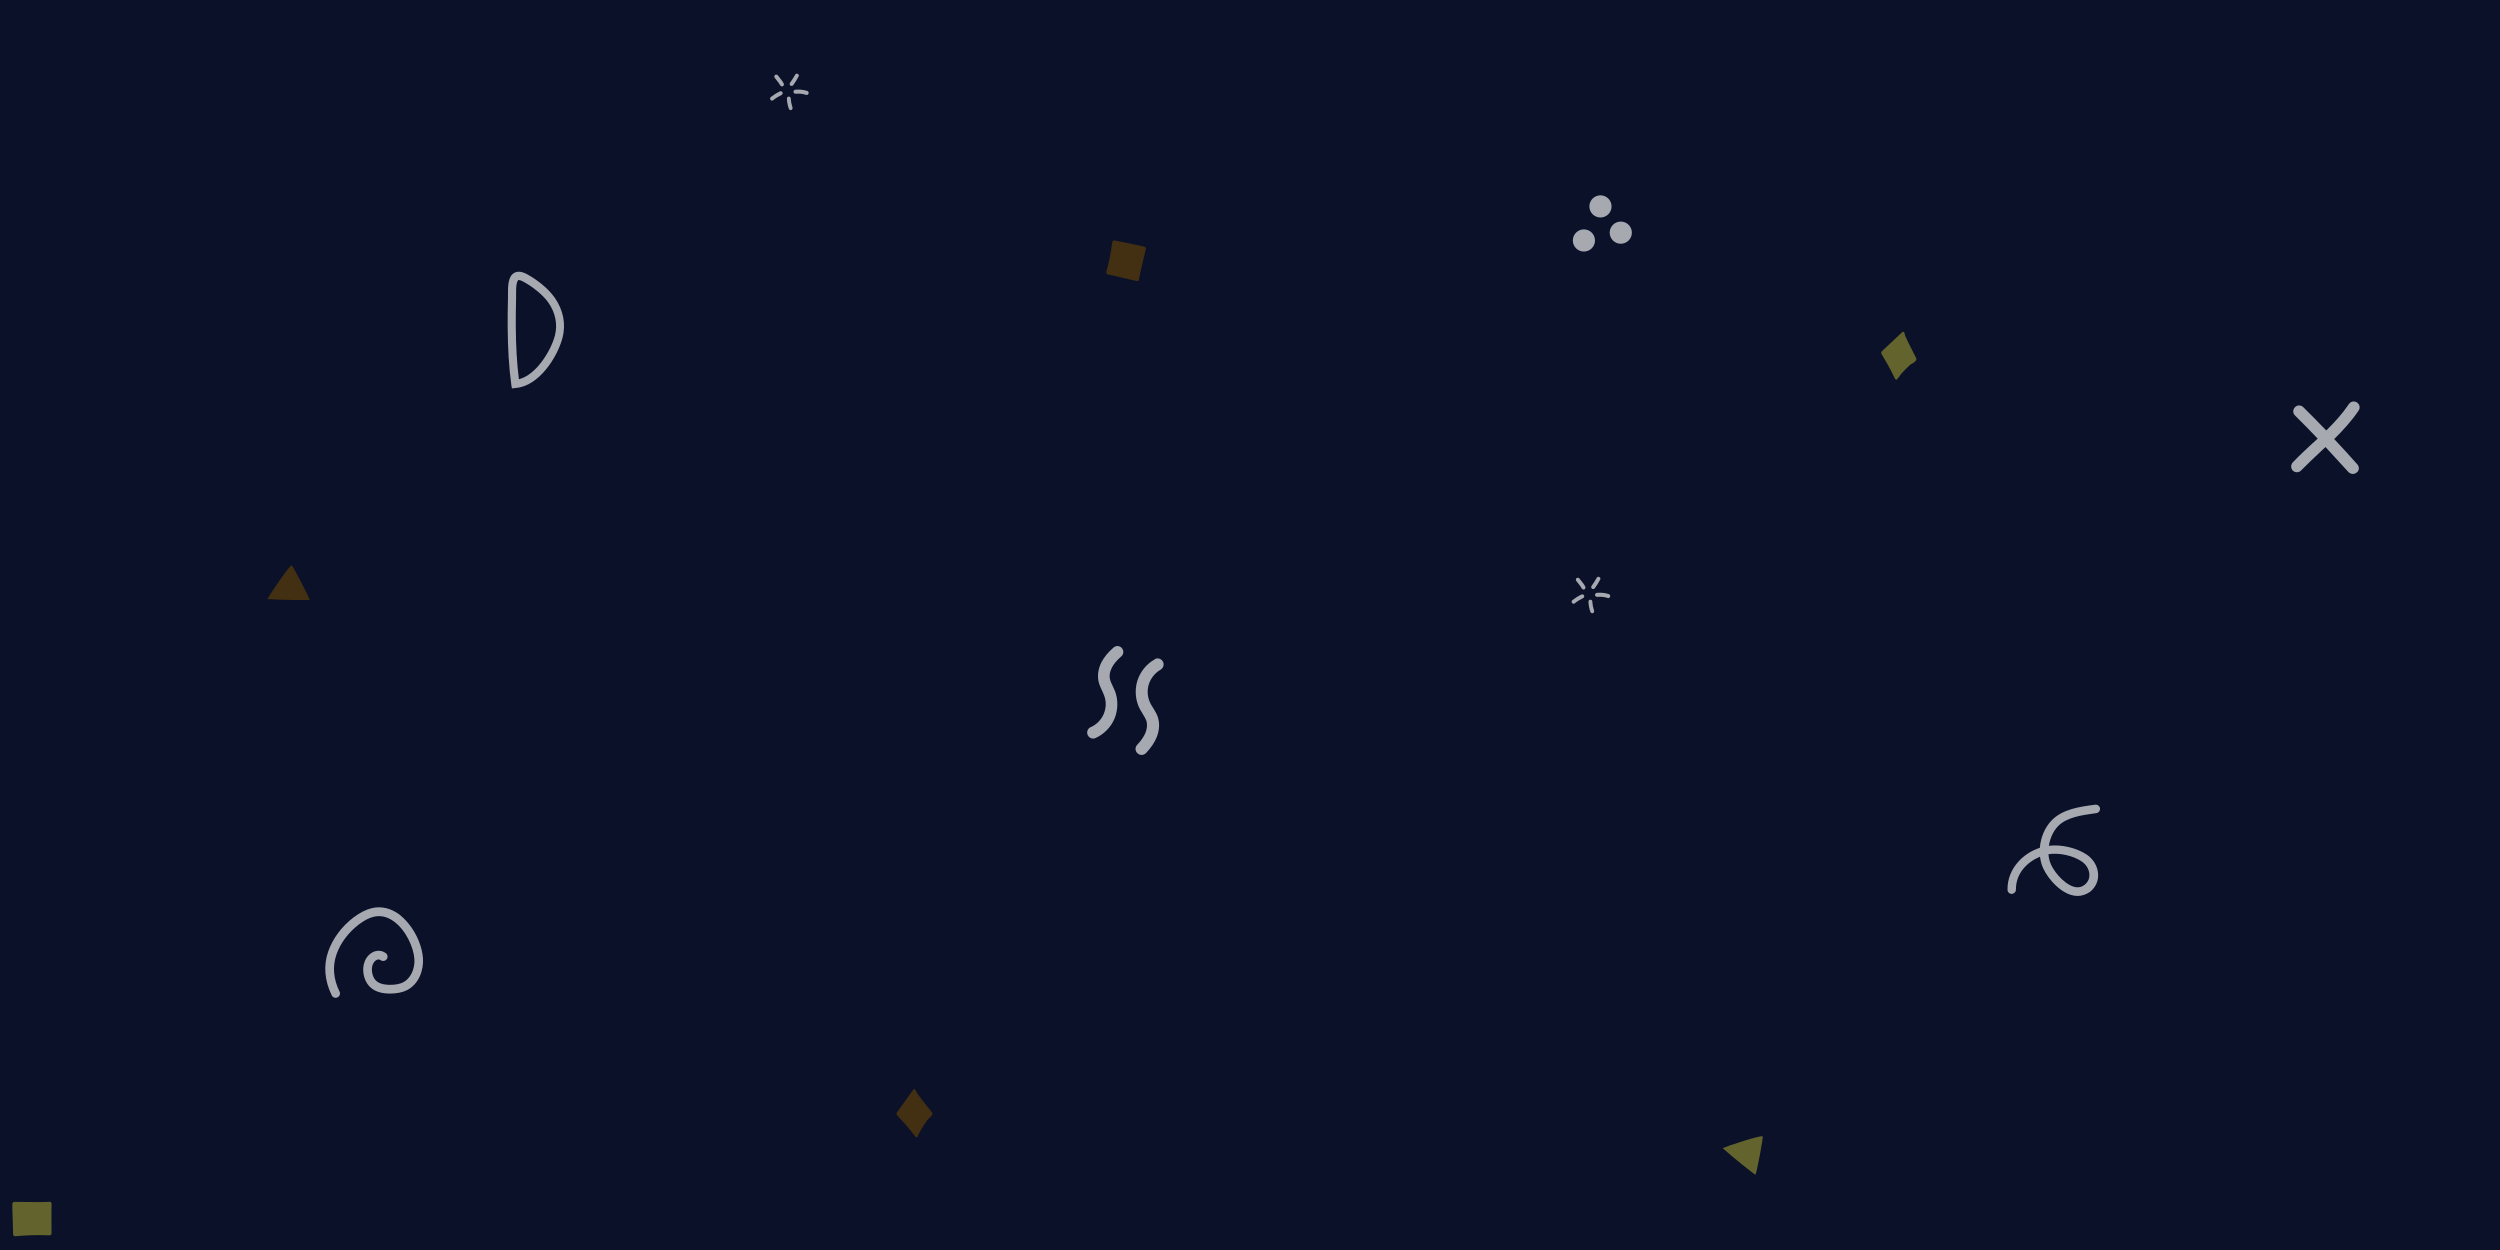
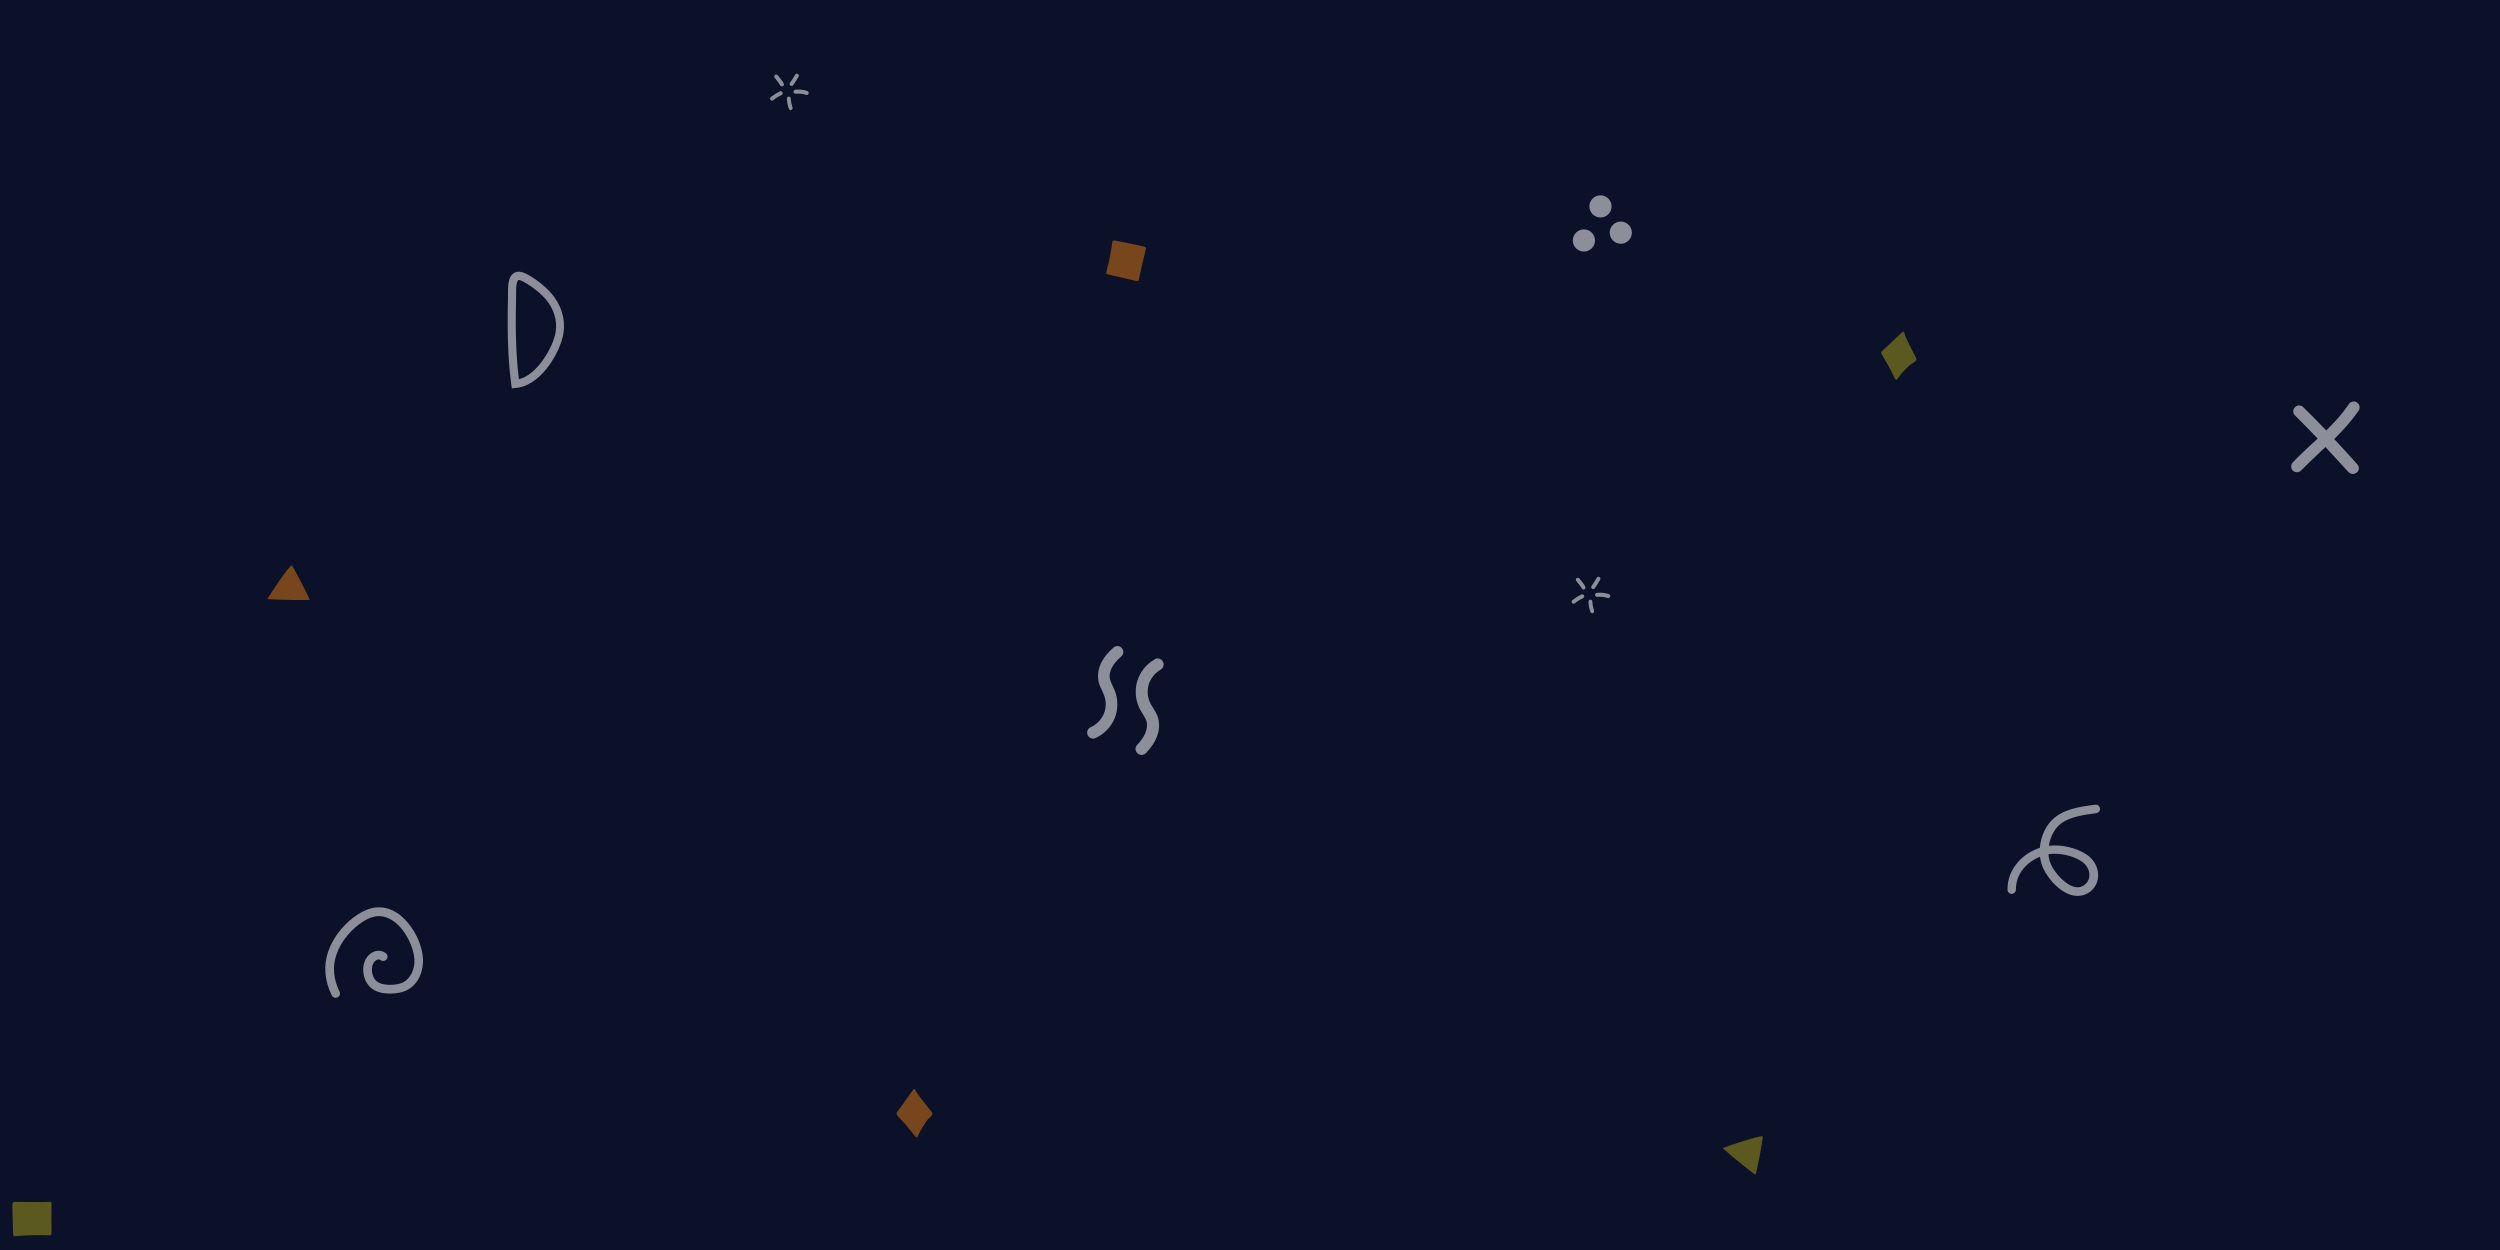
- <svg xmlns="http://www.w3.org/2000/svg" width="1600" height="800" viewBox="0 0 1600 800">
+ <svg xmlns="http://www.w3.org/2000/svg" width="1496" height="748" viewBox="0 0 1600 800">
  <rect fill="#0A1128" width="1600" height="800" />
-   <path fill="#63632E" d="M1102.5 734.8c2.5-1.2 24.8-8.6 25.6-7.5.5.7-3.9 23.8-4.6 24.5C1123.3 752.1 1107.5 739.5 1102.5 734.8zM1226.3 229.1c0-.1-4.9-9.4-7-14.2-.1-.3-.3-1.1-.4-1.6-.1-.4-.3-.7-.6-.9-.3-.2-.6-.1-.8.1l-13.1 12.3c0 0 0 0 0 0-.2.2-.3.5-.4.8 0 .3 0 .7.2 1 .1.1 1.4 2.5 2.1 3.6 2.4 3.7 6.5 12.1 6.5 12.2.2.3.4.5.7.6.3 0 .5-.1.7-.3 0 0 1.8-2.5 2.7-3.6 1.5-1.6 3-3.2 4.6-4.7 1.2-1.2 1.6-1.4 2.1-1.6.5-.3 1.1-.5 2.5-1.9C1226.5 230.4 1226.6 229.6 1226.3 229.1zM33 770.3C33 770.3 33 770.3 33 770.3c0-.7-.5-1.2-1.2-1.2-.1 0-.3 0-.4.1-1.6.2-14.3.1-22.2 0-.3 0-.6.1-.9.4-.2.2-.4.5-.4.9 0 .2 0 4.9.1 5.9l.4 13.6c0 .3.2.6.4.9.2.2.5.3.8.3 0 0 .1 0 .1 0 7.3-.7 14.7-.9 22-.6.3 0 .7-.1.9-.3.2-.2.4-.6.4-.9C32.9 783.3 32.9 776.2 33 770.3z" />
-   <path fill="#432F11" d="M171.1 383.4c1.3-2.5 14.3-22 15.6-21.6.8.3 11.5 21.2 11.5 22.1C198.1 384.2 177.9 384 171.1 383.4zM596.4 711.8c-.1-.1-6.7-8.2-9.7-12.5-.2-.3-.5-1-.7-1.5-.2-.4-.4-.7-.7-.8-.3-.1-.6 0-.8.3L574 712c0 0 0 0 0 0-.2.2-.2.5-.2.9 0 .3.2.7.4.9.1.1 1.8 2.2 2.8 3.1 3.1 3.1 8.8 10.5 8.9 10.6.2.3.5.4.8.4.3 0 .5-.2.6-.5 0 0 1.2-2.8 2-4.1 1.1-1.9 2.3-3.7 3.5-5.5.9-1.4 1.3-1.7 1.7-2 .5-.4 1-.7 2.1-2.4C596.9 713.1 596.8 712.3 596.4 711.8zM727.5 179.9C727.5 179.9 727.5 179.9 727.5 179.9c.6.2 1.3-.2 1.4-.8 0-.1 0-.2 0-.4.2-1.4 2.8-12.6 4.5-19.5.1-.3 0-.6-.2-.8-.2-.3-.5-.4-.8-.5-.2 0-4.7-1.1-5.7-1.3l-13.4-2.7c-.3-.1-.7 0-.9.2-.2.2-.4.4-.5.6 0 0 0 .1 0 .1-.8 6.5-2.2 13.1-3.9 19.4-.1.3 0 .6.2.9.2.3.5.4.8.5C714.8 176.9 721.7 178.5 727.5 179.9zM728.5 178.1c-.1-.1-.2-.2-.4-.2C728.3 177.9 728.4 178 728.5 178.1z" />
-   <g fill-opacity="0.64" fill="#FFF">
+   <path fill="#5B5820" d="M1102.5 734.8c2.5-1.2 24.8-8.6 25.6-7.5.5.7-3.9 23.8-4.6 24.5C1123.3 752.1 1107.5 739.5 1102.5 734.8zM1226.3 229.1c0-.1-4.9-9.4-7-14.2-.1-.3-.3-1.1-.4-1.6-.1-.4-.3-.7-.6-.9-.3-.2-.6-.1-.8.1l-13.1 12.3c0 0 0 0 0 0-.2.2-.3.5-.4.8 0 .3 0 .7.2 1 .1.1 1.4 2.5 2.1 3.6 2.4 3.7 6.5 12.1 6.5 12.2.2.3.4.5.7.6.3 0 .5-.1.7-.3 0 0 1.8-2.5 2.7-3.6 1.5-1.6 3-3.2 4.6-4.7 1.2-1.2 1.6-1.4 2.1-1.6.5-.3 1.1-.5 2.5-1.9C1226.5 230.4 1226.6 229.6 1226.3 229.1zM33 770.3C33 770.3 33 770.3 33 770.3c0-.7-.5-1.2-1.2-1.2-.1 0-.3 0-.4.1-1.6.2-14.3.1-22.2 0-.3 0-.6.1-.9.4-.2.2-.4.5-.4.9 0 .2 0 4.9.1 5.9l.4 13.6c0 .3.2.6.4.9.2.2.5.3.8.3 0 0 .1 0 .1 0 7.3-.7 14.7-.9 22-.6.3 0 .7-.1.9-.3.2-.2.4-.6.4-.9C32.9 783.3 32.9 776.2 33 770.3z" />
+   <path fill="#77461C" d="M171.1 383.4c1.3-2.5 14.3-22 15.6-21.6.8.3 11.5 21.2 11.5 22.1C198.1 384.2 177.9 384 171.1 383.4zM596.4 711.8c-.1-.1-6.7-8.2-9.7-12.5-.2-.3-.5-1-.7-1.5-.2-.4-.4-.7-.7-.8-.3-.1-.6 0-.8.3L574 712c0 0 0 0 0 0-.2.2-.2.5-.2.9 0 .3.2.7.4.9.1.1 1.8 2.2 2.8 3.1 3.1 3.1 8.8 10.5 8.9 10.6.2.3.5.4.8.4.3 0 .5-.2.6-.5 0 0 1.2-2.8 2-4.1 1.1-1.9 2.3-3.7 3.5-5.5.9-1.4 1.3-1.7 1.7-2 .5-.4 1-.7 2.1-2.4C596.9 713.1 596.8 712.3 596.4 711.8zM727.5 179.9C727.5 179.9 727.5 179.9 727.5 179.9c.6.2 1.3-.2 1.4-.8 0-.1 0-.2 0-.4.2-1.4 2.8-12.6 4.5-19.5.1-.3 0-.6-.2-.8-.2-.3-.5-.4-.8-.5-.2 0-4.7-1.1-5.7-1.3l-13.4-2.7c-.3-.1-.7 0-.9.2-.2.2-.4.4-.5.6 0 0 0 .1 0 .1-.8 6.5-2.2 13.1-3.9 19.4-.1.3 0 .6.2.9.2.3.5.4.8.5C714.8 176.9 721.7 178.5 727.5 179.9zM728.5 178.1c-.1-.1-.2-.2-.4-.2C728.3 177.9 728.4 178 728.5 178.1z" />
+   <g fill-opacity="0.53" fill="#FFF">
    <path d="M699.6 472.7c-1.5 0-2.8-.8-3.5-2.3-.8-1.9 0-4.2 1.9-5 3.7-1.6 6.8-4.7 8.4-8.5 1.6-3.8 1.7-8.1.2-11.9-.3-.9-.8-1.8-1.2-2.8-.8-1.7-1.8-3.7-2.3-5.9-.9-4.1-.2-8.6 2-12.8 1.7-3.1 4.1-6.1 7.6-9.1 1.6-1.4 4-1.2 5.3.4 1.4 1.6 1.2 4-.4 5.3-2.8 2.5-4.7 4.7-5.9 7-1.4 2.6-1.9 5.3-1.3 7.6.3 1.4 1 2.8 1.7 4.3.5 1.1 1 2.2 1.5 3.3 2.1 5.6 2 12-.3 17.6-2.3 5.5-6.8 10.1-12.3 12.5C700.6 472.6 700.1 472.7 699.6 472.7zM740.4 421.4c1.5-.2 3 .5 3.8 1.9 1.1 1.8.4 4.2-1.4 5.3-3.7 2.1-6.4 5.6-7.6 9.5-1.2 4-.8 8.4 1.1 12.1.4.9 1 1.7 1.6 2.7 1 1.7 2.2 3.5 3 5.7 1.4 4 1.2 8.7-.6 13.2-1.4 3.4-3.5 6.6-6.8 10.1-1.5 1.6-3.9 1.7-5.5.2-1.6-1.4-1.7-3.9-.2-5.4 2.6-2.8 4.3-5.3 5.3-7.7 1.1-2.8 1.3-5.6.5-7.9-.5-1.3-1.3-2.7-2.2-4.1-.6-1-1.3-2.1-1.9-3.2-2.8-5.4-3.4-11.9-1.7-17.8 1.8-5.9 5.8-11 11.2-14C739.4 421.6 739.9 421.4 740.4 421.4zM261.3 590.9c5.7 6.8 9 15.7 9.4 22.4.5 7.3-2.4 16.4-10.2 20.4-3 1.5-6.7 2.2-11.2 2.2-7.9-.1-12.9-2.9-15.4-8.4-2.1-4.7-2.3-11.4 1.8-15.9 3.2-3.5 7.8-4.1 11.2-1.6 1.2.9 1.5 2.7.6 3.9-.9 1.2-2.7 1.5-3.9.6-1.8-1.3-3.6.6-3.8.8-2.4 2.6-2.1 7-.8 9.9 1.5 3.4 4.7 5 10.4 5.1 3.6 0 6.4-.5 8.6-1.6 4.7-2.4 7.7-8.6 7.2-15-.5-7.3-5.3-18.2-13-23.9-4.2-3.1-8.5-4.1-12.9-3.1-3.1.7-6.2 2.4-9.7 5-6.6 5.1-11.7 11.8-14.2 19-2.7 7.7-2.1 15.8 1.9 23.9.7 1.4.1 3.1-1.3 3.7-1.4.7-3.1.1-3.7-1.3-4.6-9.4-5.4-19.2-2.2-28.2 2.9-8.2 8.6-15.9 16.1-21.6 4.1-3.1 8-5.1 11.8-6 6-1.4 12 0 17.5 4C257.6 586.9 259.6 588.8 261.3 590.9z" />
    <circle cx="1013.7" cy="153.9" r="7.1" />
    <circle cx="1024.3" cy="132.1" r="7.1" />
    <circle cx="1037.3" cy="148.9" r="7.1" />
    <path d="M1508.7 297.2c-4.8-5.4-9.7-10.8-14.8-16.2 5.6-5.6 11.1-11.5 15.6-18.2 1.2-1.7.7-4.1-1-5.2-1.7-1.2-4.1-.7-5.2 1-4.2 6.2-9.1 11.6-14.5 16.9-4.8-5-9.7-10-14.7-14.9-1.5-1.5-3.9-1.5-5.3 0-1.5 1.5-1.5 3.9 0 5.3 4.9 4.8 9.7 9.8 14.5 14.8-1.1 1.1-2.3 2.2-3.5 3.2-4.1 3.8-8.4 7.8-12.4 12-1.4 1.5-1.4 3.8 0 5.3 0 0 0 0 0 0 1.5 1.4 3.9 1.4 5.3-.1 3.9-4 8.1-7.9 12.1-11.7 1.2-1.1 2.3-2.2 3.5-3.3 4.9 5.3 9.8 10.6 14.6 15.9.1.1.1.1.2.2 1.4 1.4 3.7 1.5 5.2.2C1510 301.2 1510.1 298.8 1508.7 297.2zM327.6 248.6l-.4-2.6c-1.5-11.1-2.2-23.2-2.3-37 0-5.5 0-11.5.2-18.5 0-.7 0-1.5 0-2.3 0-5 0-11.2 3.9-13.5 2.2-1.3 5.1-1 8.5.9 5.7 3.1 13.2 8.7 17.5 14.9 5.5 7.8 7.3 16.9 5 25.7-3.2 12.3-15 31-30 32.1L327.6 248.6zM332.1 179.2c-.2 0-.3 0-.4.1-.1.1-.7.5-1.1 2.7-.3 1.9-.3 4.2-.3 6.3 0 .8 0 1.7 0 2.4-.2 6.9-.2 12.8-.2 18.3.1 12.5.7 23.5 2 33.7 11-2.7 20.4-18.1 23-27.8 1.9-7.2.4-14.8-4.2-21.3l0 0C347 188.1 340 183 335 180.3 333.6 179.5 332.6 179.2 332.1 179.2zM516.3 60.8c-.1 0-.2 0-.4-.1-2.4-.7-4-.9-6.7-.7-.7 0-1.3-.5-1.4-1.2 0-.7.5-1.3 1.2-1.4 3.1-.2 4.9 0 7.6.8.7.2 1.1.9.9 1.6C517.3 60.4 516.8 60.8 516.3 60.8zM506.1 70.5c-.5 0-1-.3-1.2-.8-.8-2.1-1.2-4.3-1.3-6.6 0-.7.5-1.3 1.2-1.3.7 0 1.3.5 1.3 1.2.1 2 .5 3.9 1.1 5.8.2.7-.1 1.4-.8 1.6C506.4 70.5 506.2 70.5 506.1 70.5zM494.1 64.4c-.4 0-.8-.2-1-.5-.4-.6-.3-1.4.2-1.8 1.8-1.4 3.7-2.6 5.8-3.6.6-.3 1.4 0 1.7.6.3.6 0 1.4-.6 1.7-1.9.9-3.7 2-5.3 3.3C494.7 64.3 494.4 64.4 494.1 64.4zM500.5 55.3c-.5 0-.9-.3-1.2-.7-.5-1-1.2-1.9-2.4-3.4-.3-.4-.7-.9-1.1-1.4-.4-.6-.3-1.4.2-1.8.6-.4 1.4-.3 1.8.2.4.5.8 1 1.1 1.4 1.3 1.6 2.1 2.6 2.7 3.9.3.6 0 1.4-.6 1.7C500.9 55.3 500.7 55.3 500.5 55.3zM506.7 55c-.3 0-.5-.1-.8-.2-.6-.4-.7-1.2-.3-1.8 1.2-1.7 2.3-3.4 3.3-5.2.3-.6 1.1-.9 1.7-.5.6.3.9 1.1.5 1.7-1 1.9-2.2 3.8-3.5 5.6C507.4 54.8 507.1 55 506.7 55zM1029.3 382.8c-.1 0-.2 0-.4-.1-2.4-.7-4-.9-6.7-.7-.7 0-1.3-.5-1.4-1.2 0-.7.5-1.3 1.2-1.4 3.1-.2 4.9 0 7.6.8.7.2 1.1.9.9 1.6C1030.3 382.4 1029.8 382.8 1029.3 382.8zM1019.1 392.5c-.5 0-1-.3-1.2-.8-.8-2.1-1.2-4.3-1.3-6.6 0-.7.5-1.3 1.2-1.3.7 0 1.3.5 1.3 1.2.1 2 .5 3.9 1.1 5.8.2.7-.1 1.4-.8 1.6C1019.4 392.5 1019.2 392.5 1019.1 392.5zM1007.1 386.4c-.4 0-.8-.2-1-.5-.4-.6-.3-1.4.2-1.8 1.8-1.4 3.7-2.6 5.8-3.6.6-.3 1.4 0 1.7.6.3.6 0 1.4-.6 1.7-1.9.9-3.7 2-5.3 3.3C1007.7 386.3 1007.4 386.4 1007.1 386.4zM1013.5 377.3c-.5 0-.9-.3-1.2-.7-.5-1-1.2-1.9-2.4-3.4-.3-.4-.7-.9-1.1-1.4-.4-.6-.3-1.4.2-1.8.6-.4 1.4-.3 1.8.2.4.5.8 1 1.1 1.4 1.3 1.6 2.1 2.6 2.7 3.9.3.6 0 1.4-.6 1.7C1013.9 377.3 1013.7 377.3 1013.5 377.3zM1019.7 377c-.3 0-.5-.1-.8-.2-.6-.4-.7-1.2-.3-1.8 1.2-1.7 2.3-3.4 3.3-5.2.3-.6 1.1-.9 1.7-.5.6.3.9 1.1.5 1.7-1 1.9-2.2 3.8-3.5 5.6C1020.4 376.8 1020.1 377 1019.7 377zM1329.7 573.4c-1.4 0-2.9-.2-4.5-.7-8.4-2.7-16.6-12.7-18.7-20-.4-1.4-.7-2.9-.9-4.4-8.1 3.3-15.5 10.6-15.4 21 0 1.5-1.2 2.7-2.7 2.8 0 0 0 0 0 0-1.5 0-2.7-1.2-2.7-2.7-.1-6.7 2.4-12.9 7-18 3.6-4 8.4-7.1 13.7-8.8.5-6.5 3.1-12.9 7.4-17.4 7-7.4 18.2-8.9 27.3-10.1l.7-.1c1.5-.2 2.9.9 3.1 2.3.2 1.5-.9 2.9-2.3 3.1l-.7.1c-8.6 1.2-18.4 2.5-24 8.4-3 3.2-5 7.7-5.7 12.4 7.9-1 17.7 1.3 24.3 5.7 4.3 2.9 7.1 7.8 7.2 12.7.2 4.3-1.7 8.3-5.2 11.1C1335.2 572.4 1332.6 573.4 1329.7 573.4zM1311 546.7c.1 1.5.4 3 .8 4.4 1.7 5.8 8.7 14.2 15.1 16.3 2.8.9 5.1.5 7.2-1.1 2.7-2.1 3.2-4.8 3.1-6.6-.1-3.2-2-6.4-4.8-8.3C1326.7 547.5 1317.7 545.6 1311 546.7z" />
  </g>
</svg>
